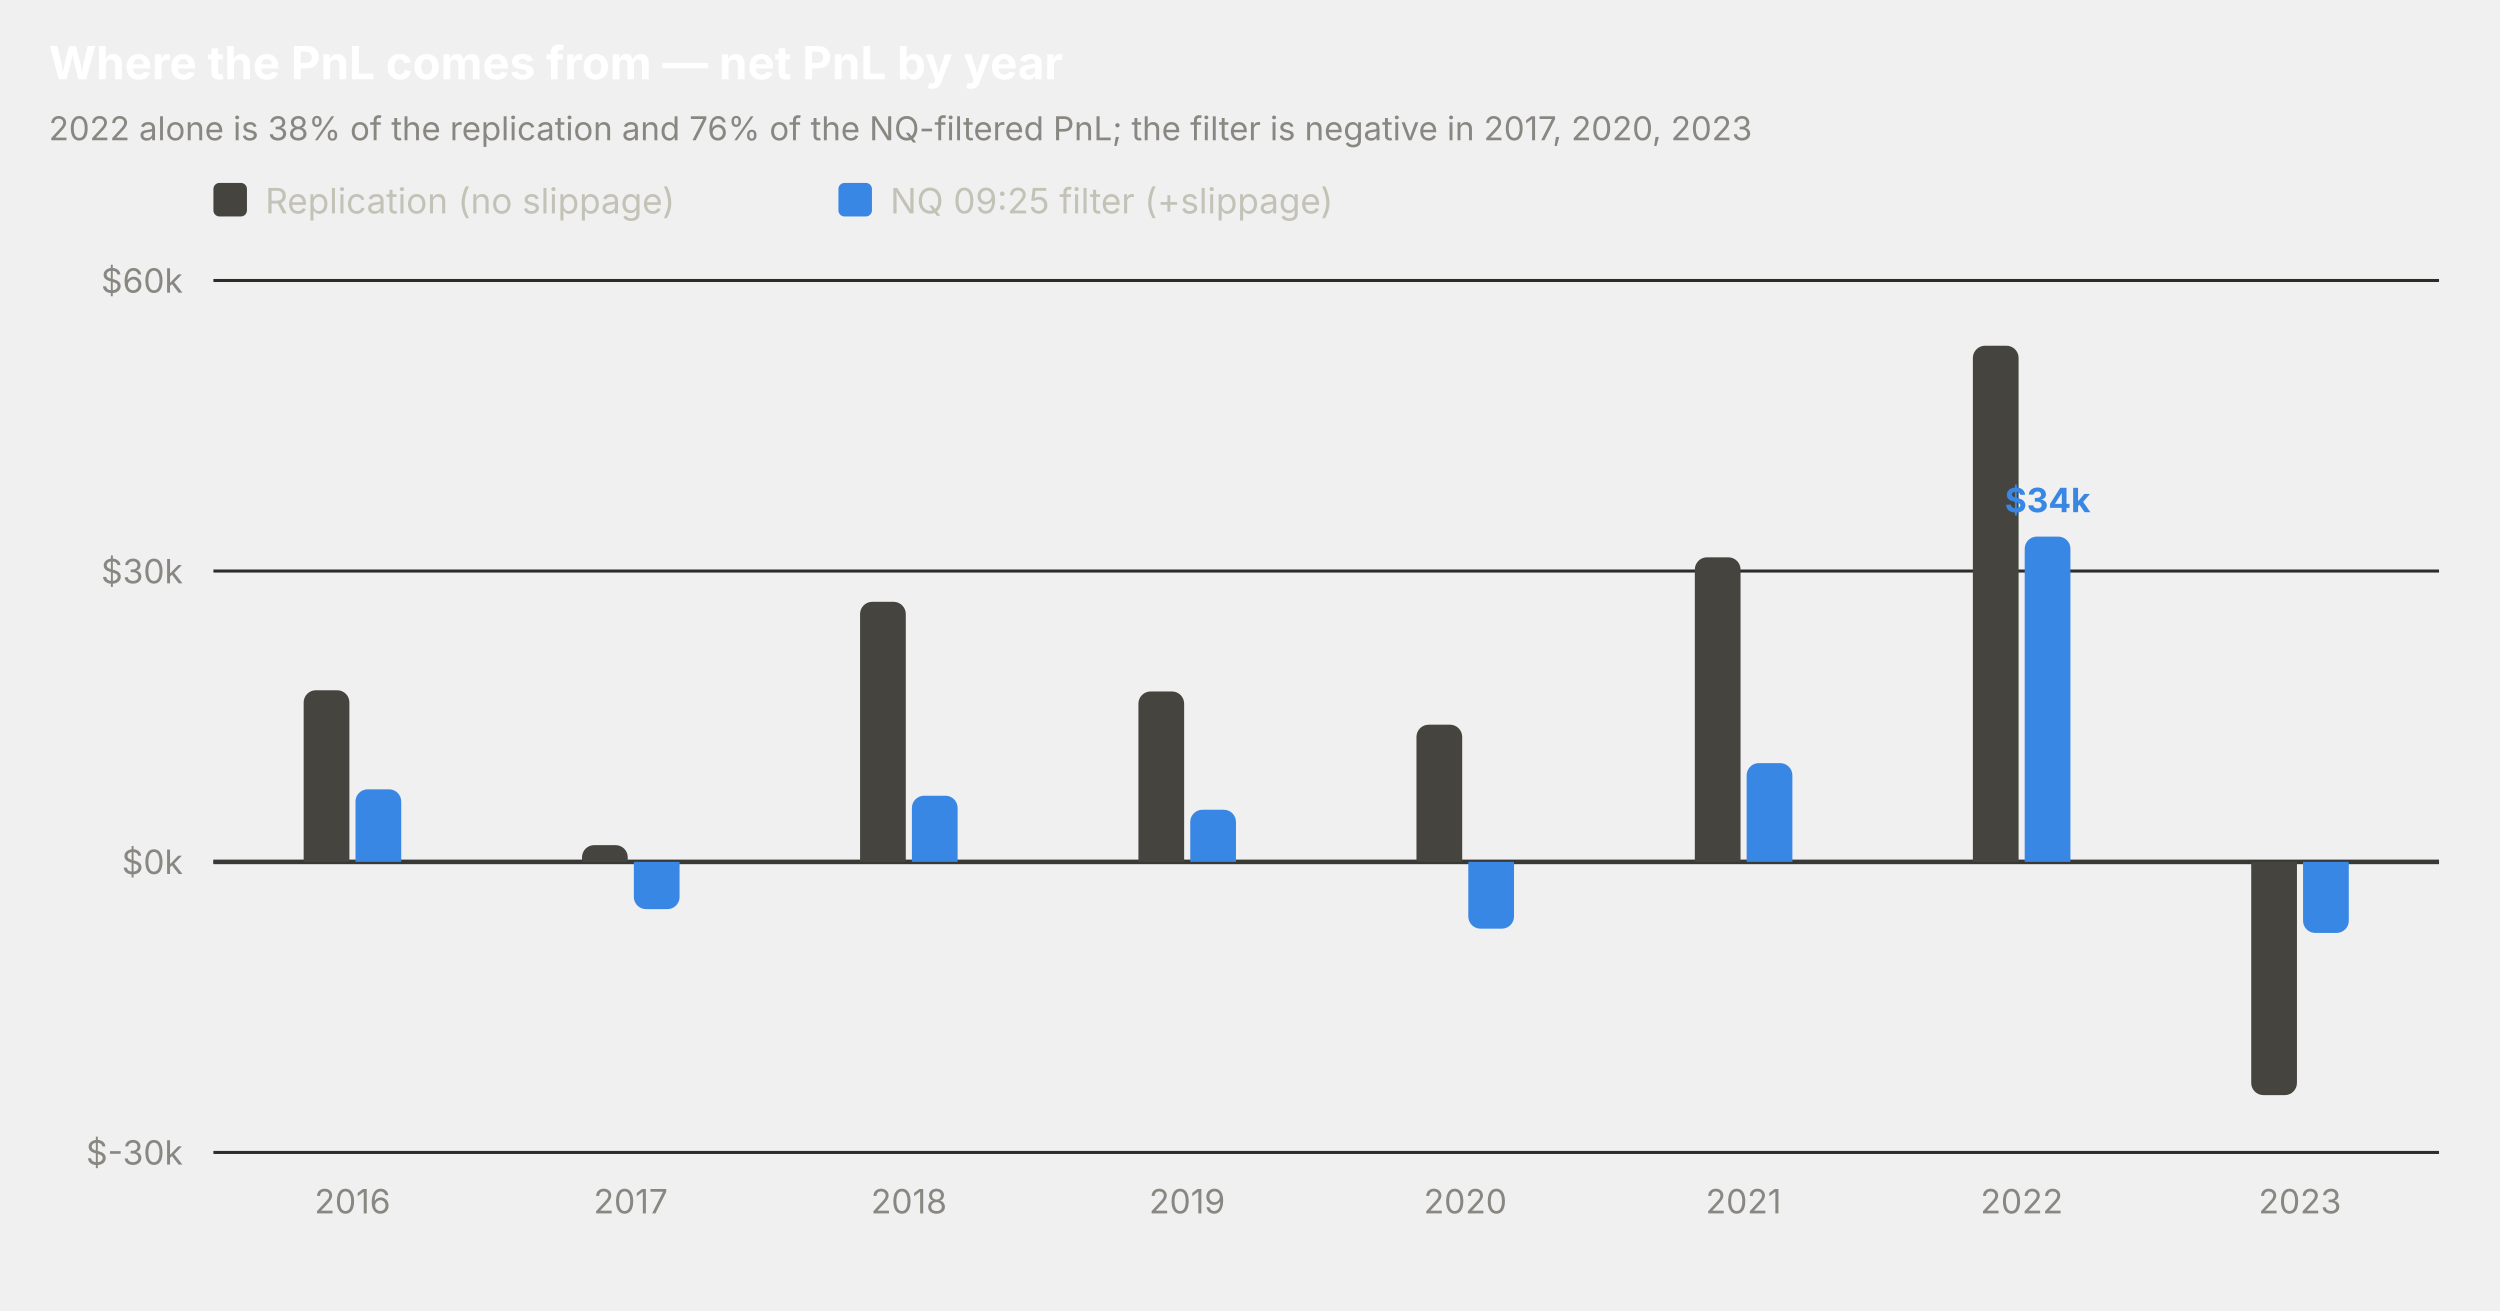
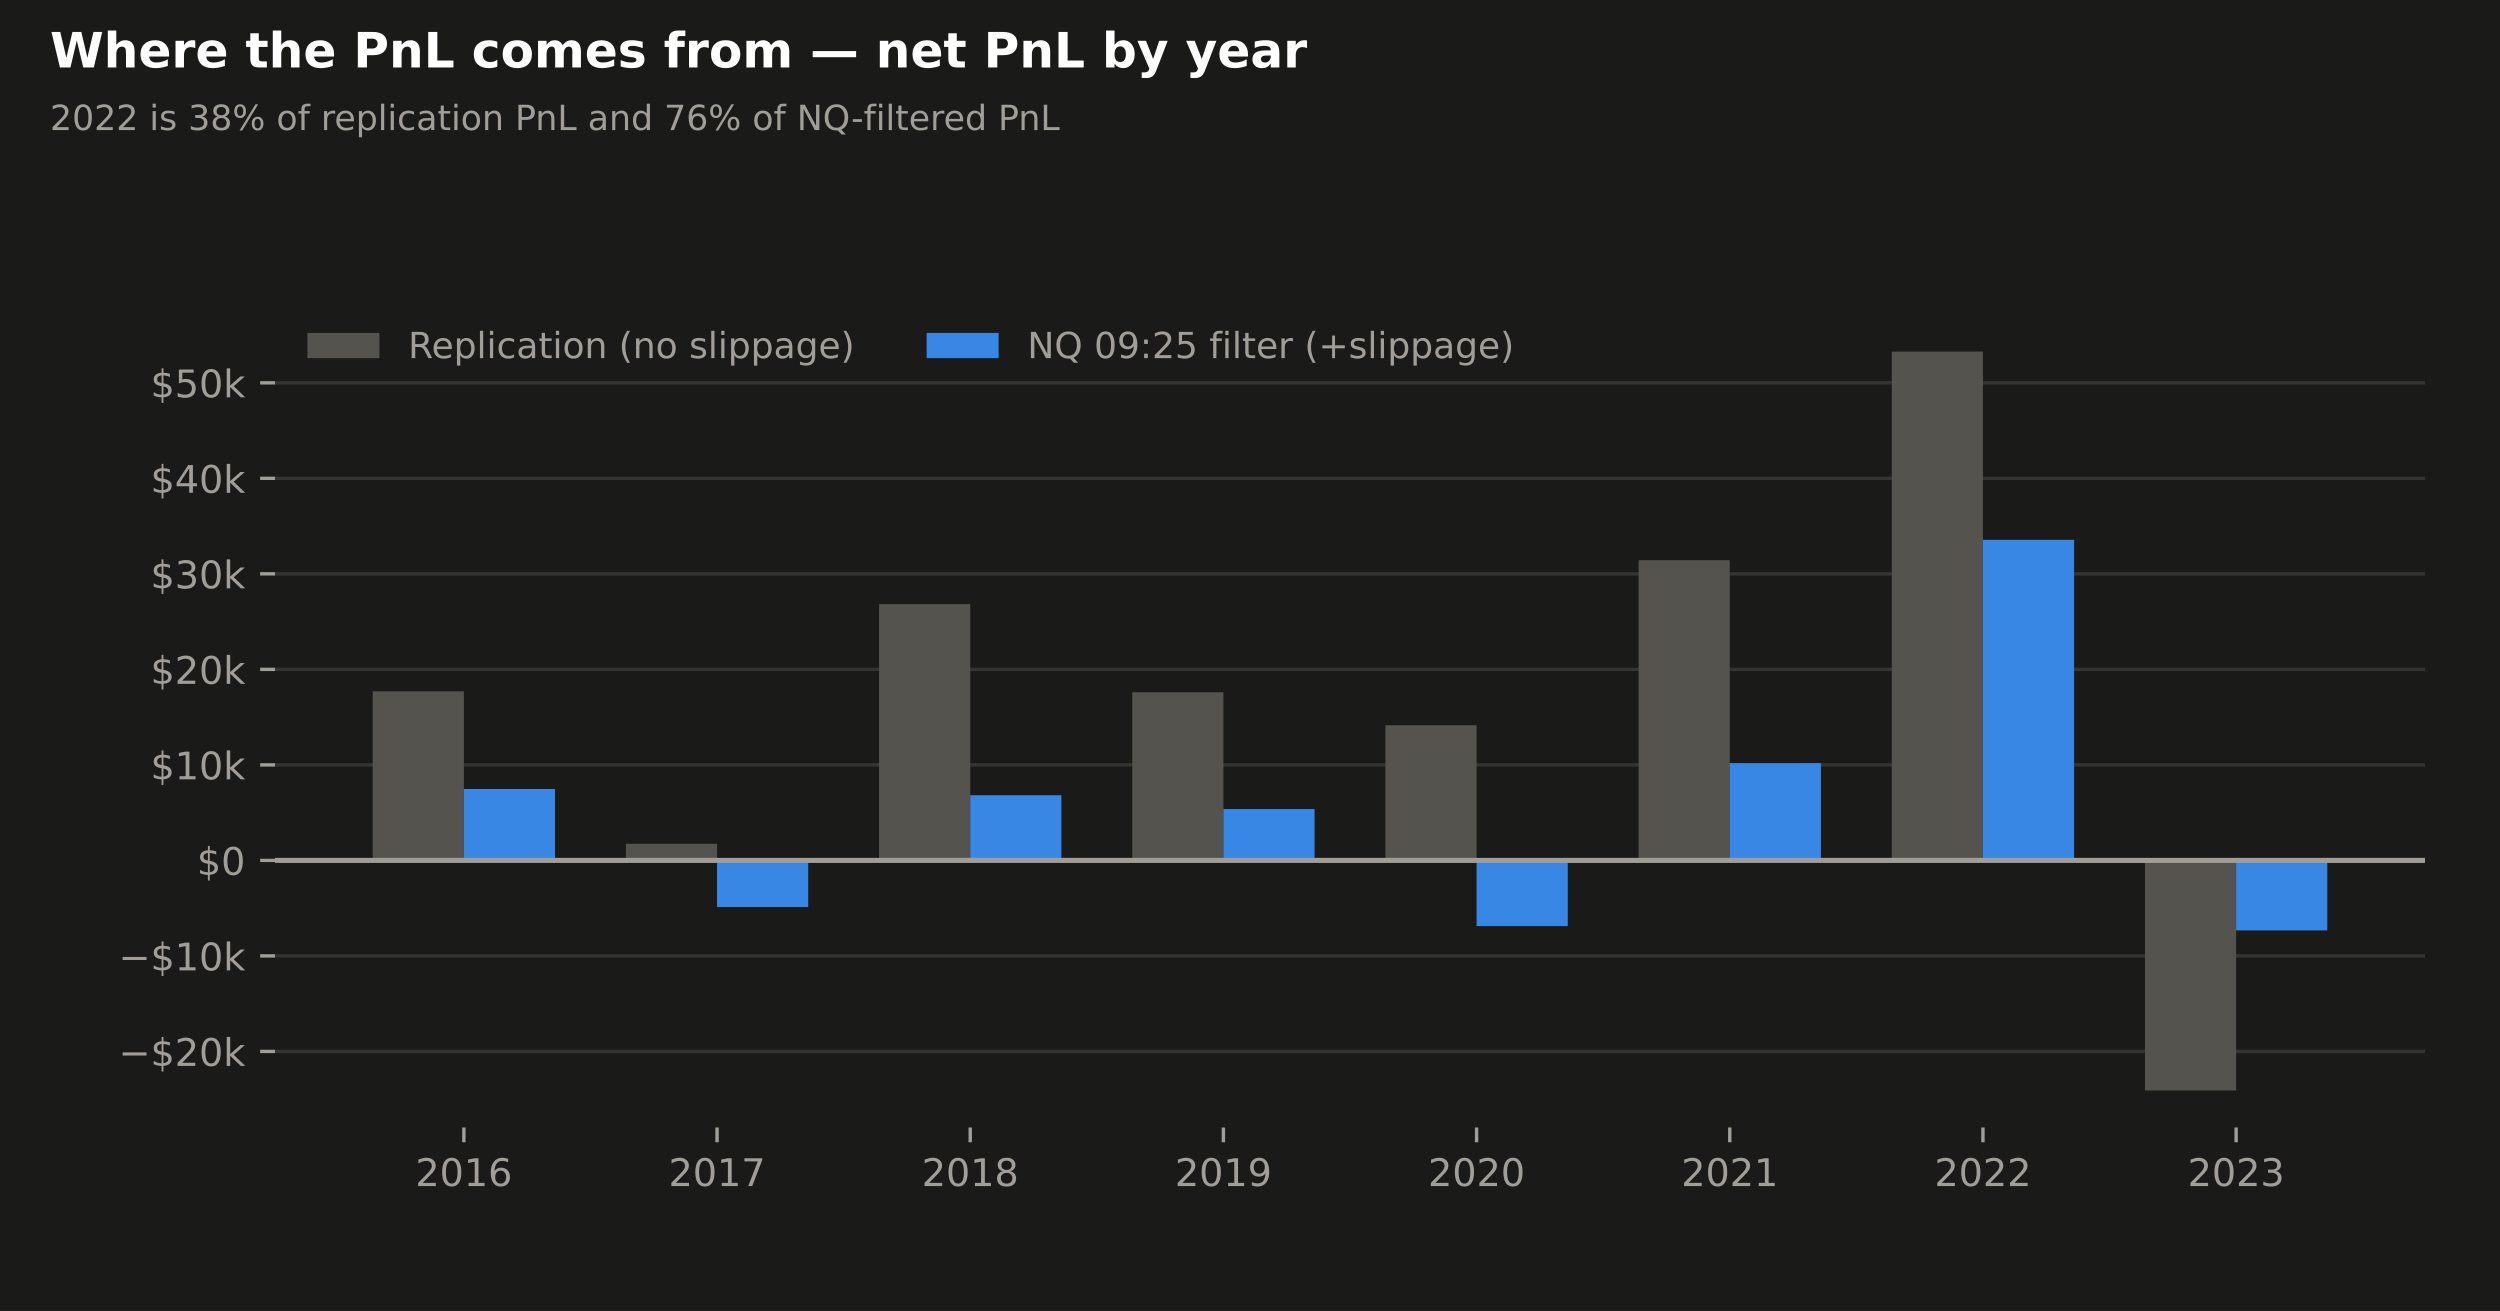
- <svg xmlns="http://www.w3.org/2000/svg" width="820" height="430" viewBox="0 0 820 430" role="img">
-   <text x="16" y="26" font-family="system-ui,-apple-system,'Segoe UI',sans-serif" font-size="15" fill="#ffffff" font-weight="700" text-anchor="start">Where the PnL comes from — net PnL by year</text>
-   <text x="16" y="46" font-family="system-ui,-apple-system,'Segoe UI',sans-serif" font-size="10.8" fill="#898781" font-weight="normal" text-anchor="start">2022 alone is 38% of the replication and 76% of the NQ-filtered PnL; the filter is negative in 2017, 2020, 2023</text>
-   <rect x="70" y="60" width="11" height="11" rx="2" fill="#45443f" />
-   <text x="87" y="70" font-family="system-ui,-apple-system,'Segoe UI',sans-serif" font-size="11.5" fill="#c3c2b7" font-weight="normal" text-anchor="start">Replication (no slippage)</text>
-   <rect x="275" y="60" width="11" height="11" rx="2" fill="#3987e5" />
-   <text x="292" y="70" font-family="system-ui,-apple-system,'Segoe UI',sans-serif" font-size="11.5" fill="#c3c2b7" font-weight="normal" text-anchor="start">NQ 09:25 filter (+slippage)</text>
-   <line x1="70" y1="378.0" x2="800" y2="378.0" stroke="#2c2c2a" stroke-width="1" />
-   <text x="60" y="382.0" font-family="system-ui,-apple-system,'Segoe UI',sans-serif" font-size="11" fill="#898781" font-weight="normal" text-anchor="end">$-30k</text>
-   <line x1="70" y1="282.7" x2="800" y2="282.7" stroke="#2c2c2a" stroke-width="1" />
-   <text x="60" y="286.667" font-family="system-ui,-apple-system,'Segoe UI',sans-serif" font-size="11" fill="#898781" font-weight="normal" text-anchor="end">$0k</text>
-   <line x1="70" y1="187.3" x2="800" y2="187.3" stroke="#2c2c2a" stroke-width="1" />
-   <text x="60" y="191.333" font-family="system-ui,-apple-system,'Segoe UI',sans-serif" font-size="11" fill="#898781" font-weight="normal" text-anchor="end">$30k</text>
-   <line x1="70" y1="92.0" x2="800" y2="92.0" stroke="#2c2c2a" stroke-width="1" />
-   <text x="60" y="96.0" font-family="system-ui,-apple-system,'Segoe UI',sans-serif" font-size="11" fill="#898781" font-weight="normal" text-anchor="end">$60k</text>
-   <line x1="70" y1="282.7" x2="800" y2="282.7" stroke="#383835" stroke-width="1.5" />
-   <path d="M99.6,282.7 v-52.3 a4,4 0 0 1 4,-4 h7 a4,4 0 0 1 4,4 v52.3 z" fill="#45443f" />
-   <path d="M116.6,282.7 v-19.8 a4,4 0 0 1 4,-4 h7 a4,4 0 0 1 4,4 v19.8 z" fill="#3987e5" />
-   <text x="115.625" y="398" font-family="system-ui,-apple-system,'Segoe UI',sans-serif" font-size="11" fill="#898781" font-weight="normal" text-anchor="middle">2016</text>
-   <path d="M190.9,282.7 v-1.5 a4,4 0 0 1 4,-4 h7 a4,4 0 0 1 4,4 v1.5 z" fill="#45443f" />
-   <path d="M207.9,282.7 v11.5 a4,4 0 0 0 4,4 h7 a4,4 0 0 0 4,-4 v-11.5 z" fill="#3987e5" />
-   <text x="206.875" y="398" font-family="system-ui,-apple-system,'Segoe UI',sans-serif" font-size="11" fill="#898781" font-weight="normal" text-anchor="middle">2017</text>
-   <path d="M282.1,282.7 v-81.3 a4,4 0 0 1 4,-4 h7 a4,4 0 0 1 4,4 v81.3 z" fill="#45443f" />
-   <path d="M299.1,282.7 v-17.7 a4,4 0 0 1 4,-4 h7 a4,4 0 0 1 4,4 v17.7 z" fill="#3987e5" />
-   <text x="298.125" y="398" font-family="system-ui,-apple-system,'Segoe UI',sans-serif" font-size="11" fill="#898781" font-weight="normal" text-anchor="middle">2018</text>
-   <path d="M373.4,282.7 v-51.9 a4,4 0 0 1 4,-4 h7 a4,4 0 0 1 4,4 v51.9 z" fill="#45443f" />
-   <path d="M390.4,282.7 v-13.1 a4,4 0 0 1 4,-4 h7 a4,4 0 0 1 4,4 v13.1 z" fill="#3987e5" />
-   <text x="389.375" y="398" font-family="system-ui,-apple-system,'Segoe UI',sans-serif" font-size="11" fill="#898781" font-weight="normal" text-anchor="middle">2019</text>
-   <path d="M464.6,282.7 v-41.0 a4,4 0 0 1 4,-4 h7 a4,4 0 0 1 4,4 v41.0 z" fill="#45443f" />
-   <path d="M481.6,282.7 v17.9 a4,4 0 0 0 4,4 h7 a4,4 0 0 0 4,-4 v-17.9 z" fill="#3987e5" />
-   <text x="480.625" y="398" font-family="system-ui,-apple-system,'Segoe UI',sans-serif" font-size="11" fill="#898781" font-weight="normal" text-anchor="middle">2020</text>
-   <path d="M555.9,282.7 v-95.9 a4,4 0 0 1 4,-4 h7 a4,4 0 0 1 4,4 v95.9 z" fill="#45443f" />
-   <path d="M572.9,282.7 v-28.4 a4,4 0 0 1 4,-4 h7 a4,4 0 0 1 4,4 v28.4 z" fill="#3987e5" />
-   <text x="571.875" y="398" font-family="system-ui,-apple-system,'Segoe UI',sans-serif" font-size="11" fill="#898781" font-weight="normal" text-anchor="middle">2021</text>
-   <path d="M647.1,282.7 v-165.3 a4,4 0 0 1 4,-4 h7 a4,4 0 0 1 4,4 v165.3 z" fill="#45443f" />
-   <path d="M664.1,282.7 v-102.7 a4,4 0 0 1 4,-4 h7 a4,4 0 0 1 4,4 v102.7 z" fill="#3987e5" />
-   <text x="663.125" y="398" font-family="system-ui,-apple-system,'Segoe UI',sans-serif" font-size="11" fill="#898781" font-weight="normal" text-anchor="middle">2022</text>
-   <path d="M738.4,282.7 v72.5 a4,4 0 0 0 4,4 h7 a4,4 0 0 0 4,-4 v-72.5 z" fill="#45443f" />
-   <path d="M755.4,282.7 v19.3 a4,4 0 0 0 4,4 h7 a4,4 0 0 0 4,-4 v-19.3 z" fill="#3987e5" />
-   <text x="754.375" y="398" font-family="system-ui,-apple-system,'Segoe UI',sans-serif" font-size="11" fill="#898781" font-weight="normal" text-anchor="middle">2023</text>
-   <text x="671.625" y="168.008" font-family="system-ui,-apple-system,'Segoe UI',sans-serif" font-size="11" fill="#3987e5" font-weight="700" text-anchor="middle">$34k</text>
+ <svg xmlns="http://www.w3.org/2000/svg" xmlns:xlink="http://www.w3.org/1999/xlink" width="590.4pt" height="309.6pt" viewBox="0 0 590.4 309.6" version="1.1">
+   <defs>
+     <style type="text/css">*{stroke-linejoin: round; stroke-linecap: butt}</style>
+   </defs>
+   <g id="figure_1">
+     <g id="patch_1">
+       <path d="M 0 309.6 L 590.4 309.6 L 590.4 0 L 0 0 z " style="fill: #1a1a19" />
+     </g>
+     <g id="axes_1">
+       <g id="patch_2">
+         <path d="M 64.944 266.256 L 572.688 266.256 L 572.688 74.304 L 64.944 74.304 z " style="fill: #1a1a19" />
+       </g>
+       <g id="matplotlib.axis_1">
+         <g id="xtick_1">
+           <g id="line2d_1">
+             <defs>
+               <path id="m3ebfd7a9a0" d="M 0 0 L 0 3.5 " style="stroke: #a09e97; stroke-width: 0.8" />
+             </defs>
+             <g>
+               <use xlink:href="#m3ebfd7a9a0" x="109.548" y="266.256" style="fill: #a09e97; stroke: #a09e97; stroke-width: 0.8" />
+             </g>
+           </g>
+           <g id="text_1">
+             <text style="font-size: 9px; font-family: 'DejaVu Sans', 'Bitstream Vera Sans', 'Computer Modern Sans Serif', 'Lucida Grande', 'Verdana', 'Geneva', 'Lucid', 'Arial', 'Helvetica', 'Avant Garde', sans-serif; text-anchor: middle; fill: #a09e97" x="109.548" y="280.094" transform="rotate(-0 109.548 280.0939)">2016</text>
+           </g>
+         </g>
+         <g id="xtick_2">
+           <g id="line2d_2">
+             <g>
+               <use xlink:href="#m3ebfd7a9a0" x="169.339" y="266.256" style="fill: #a09e97; stroke: #a09e97; stroke-width: 0.8" />
+             </g>
+           </g>
+           <g id="text_2">
+             <text style="font-size: 9px; font-family: 'DejaVu Sans', 'Bitstream Vera Sans', 'Computer Modern Sans Serif', 'Lucida Grande', 'Verdana', 'Geneva', 'Lucid', 'Arial', 'Helvetica', 'Avant Garde', sans-serif; text-anchor: middle; fill: #a09e97" x="169.339" y="280.094" transform="rotate(-0 169.3388 280.0939)">2017</text>
+           </g>
+         </g>
+         <g id="xtick_3">
+           <g id="line2d_3">
+             <g>
+               <use xlink:href="#m3ebfd7a9a0" x="229.13" y="266.256" style="fill: #a09e97; stroke: #a09e97; stroke-width: 0.8" />
+             </g>
+           </g>
+           <g id="text_3">
+             <text style="font-size: 9px; font-family: 'DejaVu Sans', 'Bitstream Vera Sans', 'Computer Modern Sans Serif', 'Lucida Grande', 'Verdana', 'Geneva', 'Lucid', 'Arial', 'Helvetica', 'Avant Garde', sans-serif; text-anchor: middle; fill: #a09e97" x="229.13" y="280.094" transform="rotate(-0 229.1297 280.0939)">2018</text>
+           </g>
+         </g>
+         <g id="xtick_4">
+           <g id="line2d_4">
+             <g>
+               <use xlink:href="#m3ebfd7a9a0" x="288.921" y="266.256" style="fill: #a09e97; stroke: #a09e97; stroke-width: 0.8" />
+             </g>
+           </g>
+           <g id="text_4">
+             <text style="font-size: 9px; font-family: 'DejaVu Sans', 'Bitstream Vera Sans', 'Computer Modern Sans Serif', 'Lucida Grande', 'Verdana', 'Geneva', 'Lucid', 'Arial', 'Helvetica', 'Avant Garde', sans-serif; text-anchor: middle; fill: #a09e97" x="288.921" y="280.094" transform="rotate(-0 288.9206 280.0939)">2019</text>
+           </g>
+         </g>
+         <g id="xtick_5">
+           <g id="line2d_5">
+             <g>
+               <use xlink:href="#m3ebfd7a9a0" x="348.711" y="266.256" style="fill: #a09e97; stroke: #a09e97; stroke-width: 0.8" />
+             </g>
+           </g>
+           <g id="text_5">
+             <text style="font-size: 9px; font-family: 'DejaVu Sans', 'Bitstream Vera Sans', 'Computer Modern Sans Serif', 'Lucida Grande', 'Verdana', 'Geneva', 'Lucid', 'Arial', 'Helvetica', 'Avant Garde', sans-serif; text-anchor: middle; fill: #a09e97" x="348.711" y="280.094" transform="rotate(-0 348.7114 280.0939)">2020</text>
+           </g>
+         </g>
+         <g id="xtick_6">
+           <g id="line2d_6">
+             <g>
+               <use xlink:href="#m3ebfd7a9a0" x="408.502" y="266.256" style="fill: #a09e97; stroke: #a09e97; stroke-width: 0.8" />
+             </g>
+           </g>
+           <g id="text_6">
+             <text style="font-size: 9px; font-family: 'DejaVu Sans', 'Bitstream Vera Sans', 'Computer Modern Sans Serif', 'Lucida Grande', 'Verdana', 'Geneva', 'Lucid', 'Arial', 'Helvetica', 'Avant Garde', sans-serif; text-anchor: middle; fill: #a09e97" x="408.502" y="280.094" transform="rotate(-0 408.5023 280.0939)">2021</text>
+           </g>
+         </g>
+         <g id="xtick_7">
+           <g id="line2d_7">
+             <g>
+               <use xlink:href="#m3ebfd7a9a0" x="468.293" y="266.256" style="fill: #a09e97; stroke: #a09e97; stroke-width: 0.8" />
+             </g>
+           </g>
+           <g id="text_7">
+             <text style="font-size: 9px; font-family: 'DejaVu Sans', 'Bitstream Vera Sans', 'Computer Modern Sans Serif', 'Lucida Grande', 'Verdana', 'Geneva', 'Lucid', 'Arial', 'Helvetica', 'Avant Garde', sans-serif; text-anchor: middle; fill: #a09e97" x="468.293" y="280.094" transform="rotate(-0 468.2932 280.0939)">2022</text>
+           </g>
+         </g>
+         <g id="xtick_8">
+           <g id="line2d_8">
+             <g>
+               <use xlink:href="#m3ebfd7a9a0" x="528.084" y="266.256" style="fill: #a09e97; stroke: #a09e97; stroke-width: 0.8" />
+             </g>
+           </g>
+           <g id="text_8">
+             <text style="font-size: 9px; font-family: 'DejaVu Sans', 'Bitstream Vera Sans', 'Computer Modern Sans Serif', 'Lucida Grande', 'Verdana', 'Geneva', 'Lucid', 'Arial', 'Helvetica', 'Avant Garde', sans-serif; text-anchor: middle; fill: #a09e97" x="528.084" y="280.094" transform="rotate(-0 528.084 280.0939)">2023</text>
+           </g>
+         </g>
+       </g>
+       <g id="matplotlib.axis_2">
+         <g id="ytick_1">
+           <g id="line2d_9">
+             <path d="M 64.944 248.307 L 572.688 248.307 " clip-path="url(#p1304998512)" style="fill: none; stroke: #343431; stroke-width: 0.8; stroke-linecap: square" />
+           </g>
+           <g id="line2d_10">
+             <defs>
+               <path id="mc57e71f07b" d="M 0 0 L -3.5 0 " style="stroke: #a09e97; stroke-width: 0.8" />
+             </defs>
+             <g>
+               <use xlink:href="#mc57e71f07b" x="64.944" y="248.307" style="fill: #a09e97; stroke: #a09e97; stroke-width: 0.8" />
+             </g>
+           </g>
+           <g id="text_9">
+             <text style="font-size: 9px; font-family: 'DejaVu Sans', 'Bitstream Vera Sans', 'Computer Modern Sans Serif', 'Lucida Grande', 'Verdana', 'Geneva', 'Lucid', 'Arial', 'Helvetica', 'Avant Garde', sans-serif; text-anchor: end; fill: #a09e97" x="57.944" y="251.726" transform="rotate(-0 57.944 251.7259)">−$20k</text>
+           </g>
+         </g>
+         <g id="ytick_2">
+           <g id="line2d_11">
+             <path d="M 64.944 225.75 L 572.688 225.75 " clip-path="url(#p1304998512)" style="fill: none; stroke: #343431; stroke-width: 0.8; stroke-linecap: square" />
+           </g>
+           <g id="line2d_12">
+             <g>
+               <use xlink:href="#mc57e71f07b" x="64.944" y="225.75" style="fill: #a09e97; stroke: #a09e97; stroke-width: 0.8" />
+             </g>
+           </g>
+           <g id="text_10">
+             <text style="font-size: 9px; font-family: 'DejaVu Sans', 'Bitstream Vera Sans', 'Computer Modern Sans Serif', 'Lucida Grande', 'Verdana', 'Geneva', 'Lucid', 'Arial', 'Helvetica', 'Avant Garde', sans-serif; text-anchor: end; fill: #a09e97" x="57.944" y="229.169" transform="rotate(-0 57.944 229.1689)">−$10k</text>
+           </g>
+         </g>
+         <g id="ytick_3">
+           <g id="line2d_13">
+             <path d="M 64.944 203.193 L 572.688 203.193 " clip-path="url(#p1304998512)" style="fill: none; stroke: #343431; stroke-width: 0.8; stroke-linecap: square" />
+           </g>
+           <g id="line2d_14">
+             <g>
+               <use xlink:href="#mc57e71f07b" x="64.944" y="203.193" style="fill: #a09e97; stroke: #a09e97; stroke-width: 0.8" />
+             </g>
+           </g>
+           <g id="text_11">
+             <text style="font-size: 9px; font-family: 'DejaVu Sans', 'Bitstream Vera Sans', 'Computer Modern Sans Serif', 'Lucida Grande', 'Verdana', 'Geneva', 'Lucid', 'Arial', 'Helvetica', 'Avant Garde', sans-serif; text-anchor: end; fill: #a09e97" x="57.944" y="206.612" transform="rotate(-0 57.944 206.6118)">$0</text>
+           </g>
+         </g>
+         <g id="ytick_4">
+           <g id="line2d_15">
+             <path d="M 64.944 180.635 L 572.688 180.635 " clip-path="url(#p1304998512)" style="fill: none; stroke: #343431; stroke-width: 0.8; stroke-linecap: square" />
+           </g>
+           <g id="line2d_16">
+             <g>
+               <use xlink:href="#mc57e71f07b" x="64.944" y="180.635" style="fill: #a09e97; stroke: #a09e97; stroke-width: 0.8" />
+             </g>
+           </g>
+           <g id="text_12">
+             <text style="font-size: 9px; font-family: 'DejaVu Sans', 'Bitstream Vera Sans', 'Computer Modern Sans Serif', 'Lucida Grande', 'Verdana', 'Geneva', 'Lucid', 'Arial', 'Helvetica', 'Avant Garde', sans-serif; text-anchor: end; fill: #a09e97" x="57.944" y="184.055" transform="rotate(-0 57.944 184.0548)">$10k</text>
+           </g>
+         </g>
+         <g id="ytick_5">
+           <g id="line2d_17">
+             <path d="M 64.944 158.078 L 572.688 158.078 " clip-path="url(#p1304998512)" style="fill: none; stroke: #343431; stroke-width: 0.8; stroke-linecap: square" />
+           </g>
+           <g id="line2d_18">
+             <g>
+               <use xlink:href="#mc57e71f07b" x="64.944" y="158.078" style="fill: #a09e97; stroke: #a09e97; stroke-width: 0.8" />
+             </g>
+           </g>
+           <g id="text_13">
+             <text style="font-size: 9px; font-family: 'DejaVu Sans', 'Bitstream Vera Sans', 'Computer Modern Sans Serif', 'Lucida Grande', 'Verdana', 'Geneva', 'Lucid', 'Arial', 'Helvetica', 'Avant Garde', sans-serif; text-anchor: end; fill: #a09e97" x="57.944" y="161.498" transform="rotate(-0 57.944 161.4977)">$20k</text>
+           </g>
+         </g>
+         <g id="ytick_6">
+           <g id="line2d_19">
+             <path d="M 64.944 135.521 L 572.688 135.521 " clip-path="url(#p1304998512)" style="fill: none; stroke: #343431; stroke-width: 0.8; stroke-linecap: square" />
+           </g>
+           <g id="line2d_20">
+             <g>
+               <use xlink:href="#mc57e71f07b" x="64.944" y="135.521" style="fill: #a09e97; stroke: #a09e97; stroke-width: 0.8" />
+             </g>
+           </g>
+           <g id="text_14">
+             <text style="font-size: 9px; font-family: 'DejaVu Sans', 'Bitstream Vera Sans', 'Computer Modern Sans Serif', 'Lucida Grande', 'Verdana', 'Geneva', 'Lucid', 'Arial', 'Helvetica', 'Avant Garde', sans-serif; text-anchor: end; fill: #a09e97" x="57.944" y="138.941" transform="rotate(-0 57.944 138.9407)">$30k</text>
+           </g>
+         </g>
+         <g id="ytick_7">
+           <g id="line2d_21">
+             <path d="M 64.944 112.964 L 572.688 112.964 " clip-path="url(#p1304998512)" style="fill: none; stroke: #343431; stroke-width: 0.8; stroke-linecap: square" />
+           </g>
+           <g id="line2d_22">
+             <g>
+               <use xlink:href="#mc57e71f07b" x="64.944" y="112.964" style="fill: #a09e97; stroke: #a09e97; stroke-width: 0.8" />
+             </g>
+           </g>
+           <g id="text_15">
+             <text style="font-size: 9px; font-family: 'DejaVu Sans', 'Bitstream Vera Sans', 'Computer Modern Sans Serif', 'Lucida Grande', 'Verdana', 'Geneva', 'Lucid', 'Arial', 'Helvetica', 'Avant Garde', sans-serif; text-anchor: end; fill: #a09e97" x="57.944" y="116.384" transform="rotate(-0 57.944 116.3836)">$40k</text>
+           </g>
+         </g>
+         <g id="ytick_8">
+           <g id="line2d_23">
+             <path d="M 64.944 90.407 L 572.688 90.407 " clip-path="url(#p1304998512)" style="fill: none; stroke: #343431; stroke-width: 0.8; stroke-linecap: square" />
+           </g>
+           <g id="line2d_24">
+             <g>
+               <use xlink:href="#mc57e71f07b" x="64.944" y="90.407" style="fill: #a09e97; stroke: #a09e97; stroke-width: 0.8" />
+             </g>
+           </g>
+           <g id="text_16">
+             <text style="font-size: 9px; font-family: 'DejaVu Sans', 'Bitstream Vera Sans', 'Computer Modern Sans Serif', 'Lucida Grande', 'Verdana', 'Geneva', 'Lucid', 'Arial', 'Helvetica', 'Avant Garde', sans-serif; text-anchor: end; fill: #a09e97" x="57.944" y="93.827" transform="rotate(-0 57.944 93.82659)">$50k</text>
+           </g>
+         </g>
+       </g>
+       <g id="patch_3">
+         <path d="M 88.023 203.193 L 109.548 203.193 L 109.548 163.263 L 88.023 163.263 z " clip-path="url(#p1304998512)" style="fill: #55534d" />
+       </g>
+       <g id="patch_4">
+         <path d="M 147.814 203.193 L 169.339 203.193 L 169.339 199.274 L 147.814 199.274 z " clip-path="url(#p1304998512)" style="fill: #55534d" />
+       </g>
+       <g id="patch_5">
+         <path d="M 207.605 203.193 L 229.13 203.193 L 229.13 142.662 L 207.605 142.662 z " clip-path="url(#p1304998512)" style="fill: #55534d" />
+       </g>
+       <g id="patch_6">
+         <path d="M 267.396 203.193 L 288.921 203.193 L 288.921 163.482 L 267.396 163.482 z " clip-path="url(#p1304998512)" style="fill: #55534d" />
+       </g>
+       <g id="patch_7">
+         <path d="M 327.187 203.193 L 348.711 203.193 L 348.711 171.276 L 327.187 171.276 z " clip-path="url(#p1304998512)" style="fill: #55534d" />
+       </g>
+       <g id="patch_8">
+         <path d="M 386.978 203.193 L 408.502 203.193 L 408.502 132.294 L 386.978 132.294 z " clip-path="url(#p1304998512)" style="fill: #55534d" />
+       </g>
+       <g id="patch_9">
+         <path d="M 446.768 203.193 L 468.293 203.193 L 468.293 83.029 L 446.768 83.029 z " clip-path="url(#p1304998512)" style="fill: #55534d" />
+       </g>
+       <g id="patch_10">
+         <path d="M 506.559 203.193 L 528.084 203.193 L 528.084 257.531 L 506.559 257.531 z " clip-path="url(#p1304998512)" style="fill: #55534d" />
+       </g>
+       <g id="patch_11">
+         <path d="M 109.548 203.193 L 131.073 203.193 L 131.073 186.325 L 109.548 186.325 z " clip-path="url(#p1304998512)" style="fill: #3987e5" />
+       </g>
+       <g id="patch_12">
+         <path d="M 169.339 203.193 L 190.864 203.193 L 190.864 214.212 L 169.339 214.212 z " clip-path="url(#p1304998512)" style="fill: #3987e5" />
+       </g>
+       <g id="patch_13">
+         <path d="M 229.13 203.193 L 250.654 203.193 L 250.654 187.802 L 229.13 187.802 z " clip-path="url(#p1304998512)" style="fill: #3987e5" />
+       </g>
+       <g id="patch_14">
+         <path d="M 288.921 203.193 L 310.445 203.193 L 310.445 191.069 L 288.921 191.069 z " clip-path="url(#p1304998512)" style="fill: #3987e5" />
+       </g>
+       <g id="patch_15">
+         <path d="M 348.711 203.193 L 370.236 203.193 L 370.236 218.702 L 348.711 218.702 z " clip-path="url(#p1304998512)" style="fill: #3987e5" />
+       </g>
+       <g id="patch_16">
+         <path d="M 408.502 203.193 L 430.027 203.193 L 430.027 180.223 L 408.502 180.223 z " clip-path="url(#p1304998512)" style="fill: #3987e5" />
+       </g>
+       <g id="patch_17">
+         <path d="M 468.293 203.193 L 489.818 203.193 L 489.818 127.482 L 468.293 127.482 z " clip-path="url(#p1304998512)" style="fill: #3987e5" />
+       </g>
+       <g id="patch_18">
+         <path d="M 528.084 203.193 L 549.609 203.193 L 549.609 219.723 L 528.084 219.723 z " clip-path="url(#p1304998512)" style="fill: #3987e5" />
+       </g>
+       <g id="line2d_25">
+         <path d="M 64.944 203.193 L 572.688 203.193 " clip-path="url(#p1304998512)" style="fill: none; stroke: #a09e97; stroke-width: 1.2; stroke-linecap: square" />
+       </g>
+       <g id="legend_1">
+         <g id="patch_19">
+           <path d="M 72.594 84.574 L 89.594 84.574 L 89.594 78.624 L 72.594 78.624 z " style="fill: #55534d" />
+         </g>
+         <g id="text_17">
+           <text style="font-size: 8.5px; font-family: 'DejaVu Sans', 'Bitstream Vera Sans', 'Computer Modern Sans Serif', 'Lucida Grande', 'Verdana', 'Geneva', 'Lucid', 'Arial', 'Helvetica', 'Avant Garde', sans-serif; text-anchor: start; fill: #a09e97" x="96.394" y="84.574" transform="rotate(-0 96.394 84.57363)">Replication (no slippage)</text>
+         </g>
+         <g id="patch_20">
+           <path d="M 218.834 84.574 L 235.834 84.574 L 235.834 78.624 L 218.834 78.624 z " style="fill: #3987e5" />
+         </g>
+         <g id="text_18">
+           <text style="font-size: 8.5px; font-family: 'DejaVu Sans', 'Bitstream Vera Sans', 'Computer Modern Sans Serif', 'Lucida Grande', 'Verdana', 'Geneva', 'Lucid', 'Arial', 'Helvetica', 'Avant Garde', sans-serif; text-anchor: start; fill: #a09e97" x="242.634" y="84.574" transform="rotate(-0 242.6338 84.57363)">NQ 09:25 filter (+slippage)</text>
+         </g>
+       </g>
+     </g>
+     <g id="text_19">
+       <text style="font-weight: 700; font-size: 11.5px; font-family: 'DejaVu Sans', 'Bitstream Vera Sans', 'Computer Modern Sans Serif', 'Lucida Grande', 'Verdana', 'Geneva', 'Lucid', 'Arial', 'Helvetica', 'Avant Garde', sans-serif; text-anchor: start; fill: #ffffff" x="11.808" y="15.938" transform="rotate(-0 11.808 15.9382)">Where the PnL comes from — net PnL by year</text>
+     </g>
+     <g id="text_20">
+       <text style="font-size: 8.2px; font-family: 'DejaVu Sans', 'Bitstream Vera Sans', 'Computer Modern Sans Serif', 'Lucida Grande', 'Verdana', 'Geneva', 'Lucid', 'Arial', 'Helvetica', 'Avant Garde', sans-serif; text-anchor: start; fill: #a09e97" x="11.808" y="30.711" transform="rotate(-0 11.808 30.71072)">2022 is 38% of replication PnL and 76% of NQ-filtered PnL</text>
+     </g>
+   </g>
+   <defs>
+     <clipPath id="p1304998512">
+       <rect x="64.944" y="74.304" width="507.744" height="191.952" />
+     </clipPath>
+   </defs>
</svg>
